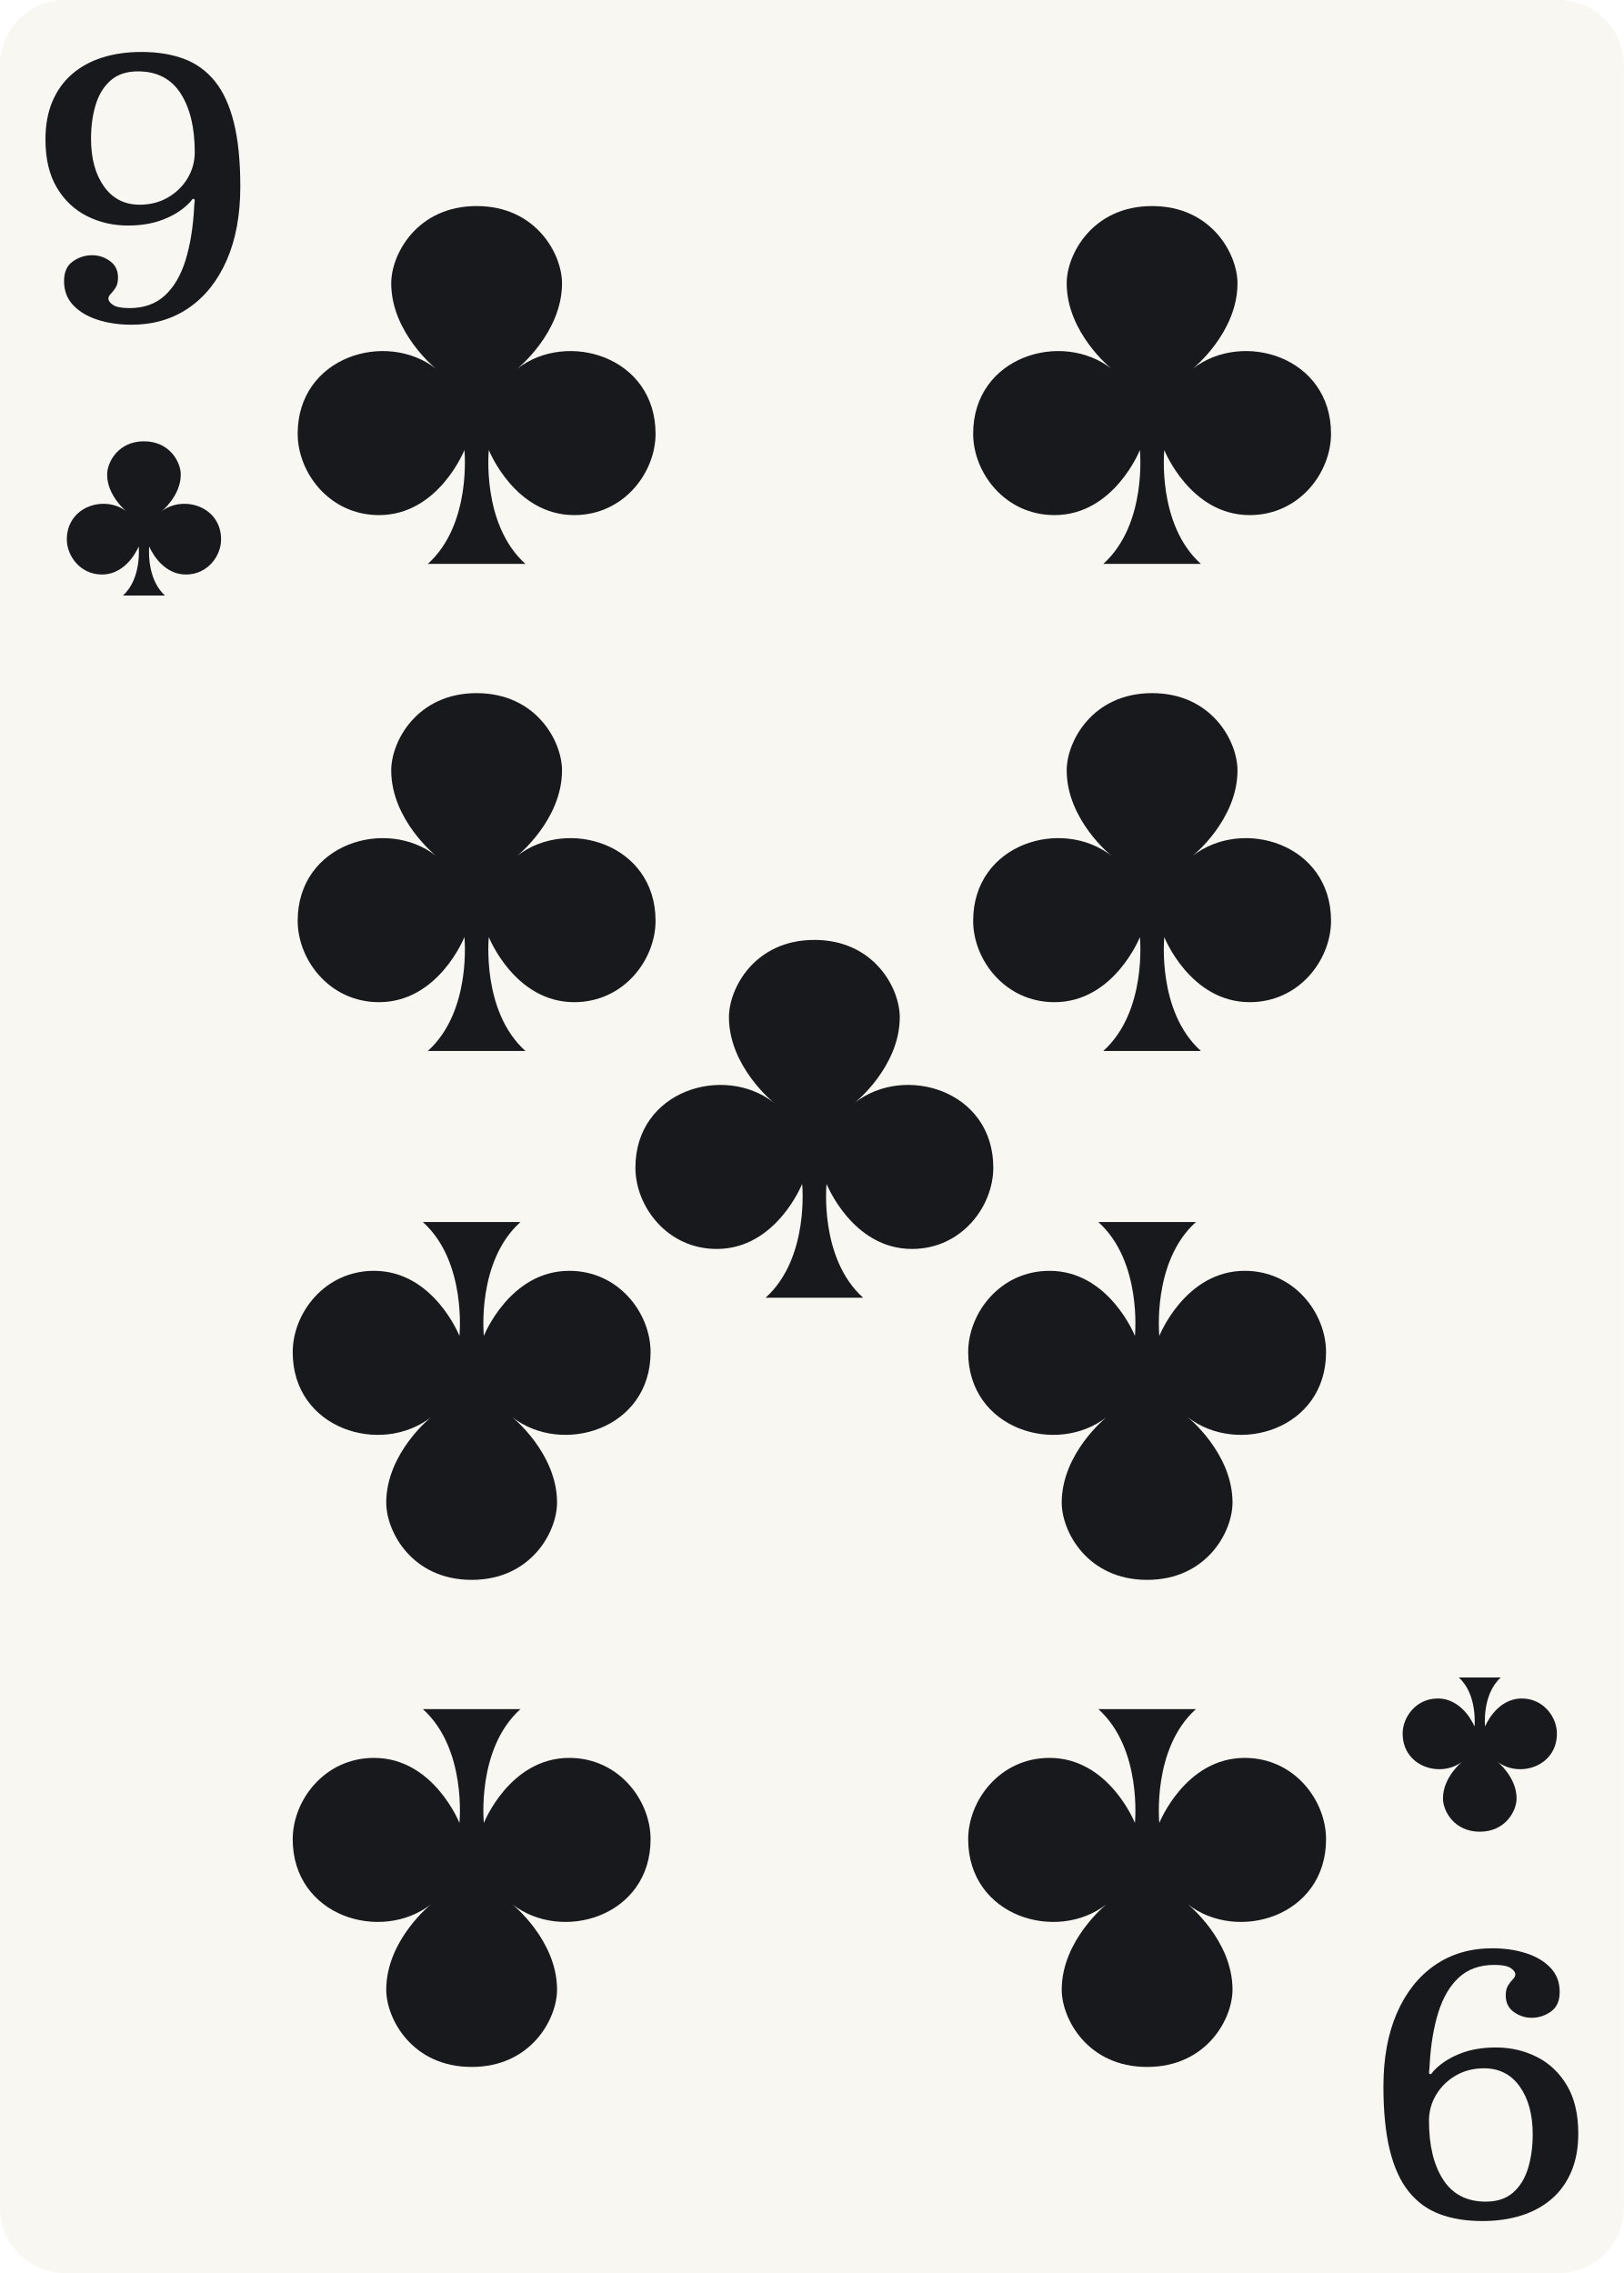
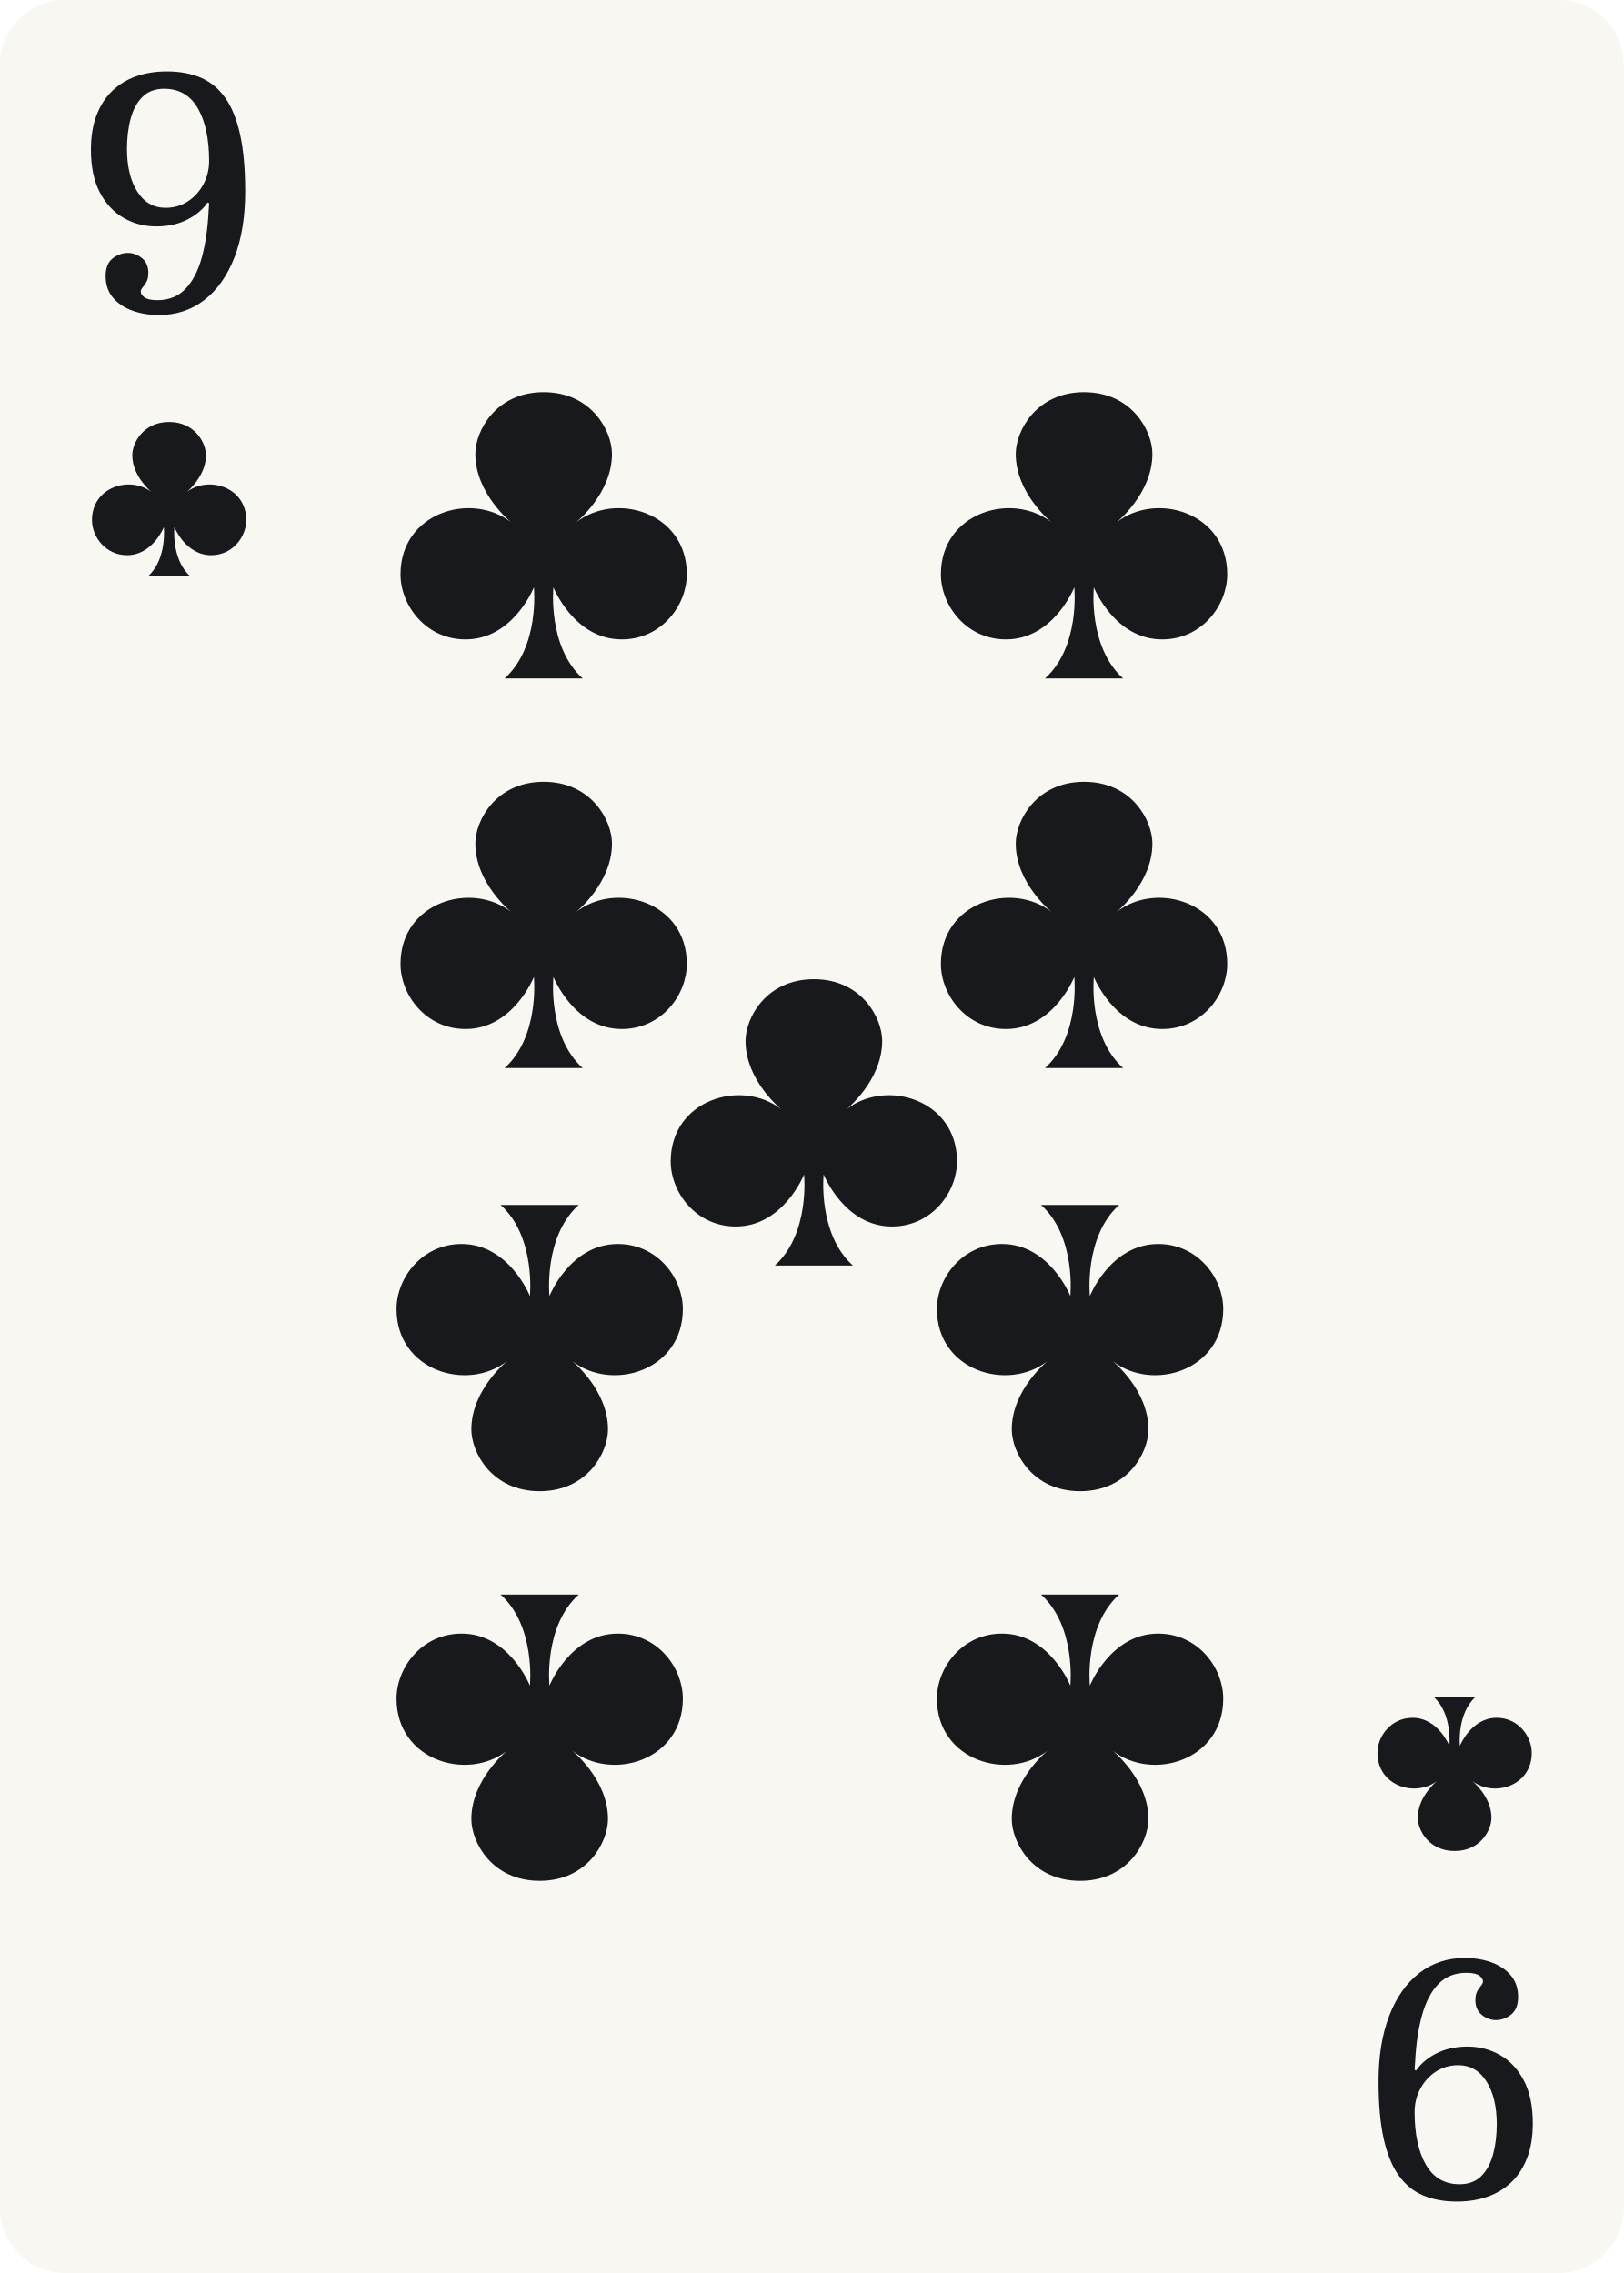
<svg xmlns="http://www.w3.org/2000/svg" width="250" height="350" viewBox="0 0 250 350">
  <rect width="250" height="350" rx="10" fill="#f8f7f2" />
  <g fill="#17191c">
-     <g>
-       <svg x="44.0" y="31.0" width="58" height="62" viewBox="38 14 20 21">
-         <path d="m 50.291,22.698 c 0,0 2.375,-1.9 2.375,-4.534 0,-1.542 -1.369,-4.102 -4.534,-4.102 -3.165,0 -4.534,2.561 -4.534,4.102 0,2.634 2.375,4.534 2.375,4.534 -2.638,-2.055 -7.341,-0.652 -7.341,3.455 0,2.056 1.68,4.318 4.318,4.318 3.165,0 4.534,-3.455 4.534,-3.455 0,0 0.402,3.938 -1.943,6.046 h 5.182 c -2.345,-2.107 -1.943,-6.046 -1.943,-6.046 0,0 1.369,3.455 4.534,3.455 2.639,0 4.318,-2.263 4.318,-4.318 0,-4.107 -4.703,-5.51 -7.341,-3.455 z" />
-       </svg>
+     <g transform="translate(125 175) scale(.8) translate(-125 -175)">
+       <g>
+         <svg x="44.0" y="31.0" width="58" height="62" viewBox="38 14 20 21">
+           <path d="m 50.291,22.698 c 0,0 2.375,-1.9 2.375,-4.534 0,-1.542 -1.369,-4.102 -4.534,-4.102 -3.165,0 -4.534,2.561 -4.534,4.102 0,2.634 2.375,4.534 2.375,4.534 -2.638,-2.055 -7.341,-0.652 -7.341,3.455 0,2.056 1.68,4.318 4.318,4.318 3.165,0 4.534,-3.455 4.534,-3.455 0,0 0.402,3.938 -1.943,6.046 h 5.182 c -2.345,-2.107 -1.943,-6.046 -1.943,-6.046 0,0 1.369,3.455 4.534,3.455 2.639,0 4.318,-2.263 4.318,-4.318 0,-4.107 -4.703,-5.51 -7.341,-3.455 z" />
+         </svg>
+       </g>
+       <g>
+         <svg x="44.0" y="106.0" width="58" height="62" viewBox="38 14 20 21">
+           <path d="m 50.291,22.698 c 0,0 2.375,-1.9 2.375,-4.534 0,-1.542 -1.369,-4.102 -4.534,-4.102 -3.165,0 -4.534,2.561 -4.534,4.102 0,2.634 2.375,4.534 2.375,4.534 -2.638,-2.055 -7.341,-0.652 -7.341,3.455 0,2.056 1.68,4.318 4.318,4.318 3.165,0 4.534,-3.455 4.534,-3.455 0,0 0.402,3.938 -1.943,6.046 h 5.182 c -2.345,-2.107 -1.943,-6.046 -1.943,-6.046 0,0 1.369,3.455 4.534,3.455 2.639,0 4.318,-2.263 4.318,-4.318 0,-4.107 -4.703,-5.51 -7.341,-3.455 z" />
+         </svg>
+       </g>
+       <g transform="rotate(180 73 213)">
+         <svg x="44.0" y="182.0" width="58" height="62" viewBox="38 14 20 21">
+           <path d="m 50.291,22.698 c 0,0 2.375,-1.9 2.375,-4.534 0,-1.542 -1.369,-4.102 -4.534,-4.102 -3.165,0 -4.534,2.561 -4.534,4.102 0,2.634 2.375,4.534 2.375,4.534 -2.638,-2.055 -7.341,-0.652 -7.341,3.455 0,2.056 1.68,4.318 4.318,4.318 3.165,0 4.534,-3.455 4.534,-3.455 0,0 0.402,3.938 -1.943,6.046 h 5.182 c -2.345,-2.107 -1.943,-6.046 -1.943,-6.046 0,0 1.369,3.455 4.534,3.455 2.639,0 4.318,-2.263 4.318,-4.318 0,-4.107 -4.703,-5.51 -7.341,-3.455 z" />
+         </svg>
+       </g>
+       <g transform="rotate(180 73 288)">
+         <svg x="44.0" y="257.0" width="58" height="62" viewBox="38 14 20 21">
+           <path d="m 50.291,22.698 c 0,0 2.375,-1.9 2.375,-4.534 0,-1.542 -1.369,-4.102 -4.534,-4.102 -3.165,0 -4.534,2.561 -4.534,4.102 0,2.634 2.375,4.534 2.375,4.534 -2.638,-2.055 -7.341,-0.652 -7.341,3.455 0,2.056 1.68,4.318 4.318,4.318 3.165,0 4.534,-3.455 4.534,-3.455 0,0 0.402,3.938 -1.943,6.046 h 5.182 c -2.345,-2.107 -1.943,-6.046 -1.943,-6.046 0,0 1.369,3.455 4.534,3.455 2.639,0 4.318,-2.263 4.318,-4.318 0,-4.107 -4.703,-5.51 -7.341,-3.455 z" />
+         </svg>
+       </g>
+       <g>
+         <svg x="148.0" y="31.0" width="58" height="62" viewBox="38 14 20 21">
+           <path d="m 50.291,22.698 c 0,0 2.375,-1.9 2.375,-4.534 0,-1.542 -1.369,-4.102 -4.534,-4.102 -3.165,0 -4.534,2.561 -4.534,4.102 0,2.634 2.375,4.534 2.375,4.534 -2.638,-2.055 -7.341,-0.652 -7.341,3.455 0,2.056 1.68,4.318 4.318,4.318 3.165,0 4.534,-3.455 4.534,-3.455 0,0 0.402,3.938 -1.943,6.046 h 5.182 c -2.345,-2.107 -1.943,-6.046 -1.943,-6.046 0,0 1.369,3.455 4.534,3.455 2.639,0 4.318,-2.263 4.318,-4.318 0,-4.107 -4.703,-5.51 -7.341,-3.455 z" />
+         </svg>
+       </g>
+       <g>
+         <svg x="148.0" y="106.0" width="58" height="62" viewBox="38 14 20 21">
+           <path d="m 50.291,22.698 c 0,0 2.375,-1.9 2.375,-4.534 0,-1.542 -1.369,-4.102 -4.534,-4.102 -3.165,0 -4.534,2.561 -4.534,4.102 0,2.634 2.375,4.534 2.375,4.534 -2.638,-2.055 -7.341,-0.652 -7.341,3.455 0,2.056 1.68,4.318 4.318,4.318 3.165,0 4.534,-3.455 4.534,-3.455 0,0 0.402,3.938 -1.943,6.046 h 5.182 c -2.345,-2.107 -1.943,-6.046 -1.943,-6.046 0,0 1.369,3.455 4.534,3.455 2.639,0 4.318,-2.263 4.318,-4.318 0,-4.107 -4.703,-5.51 -7.341,-3.455 z" />
+         </svg>
+       </g>
+       <g transform="rotate(180 177 213)">
+         <svg x="148.0" y="182.0" width="58" height="62" viewBox="38 14 20 21">
+           <path d="m 50.291,22.698 c 0,0 2.375,-1.9 2.375,-4.534 0,-1.542 -1.369,-4.102 -4.534,-4.102 -3.165,0 -4.534,2.561 -4.534,4.102 0,2.634 2.375,4.534 2.375,4.534 -2.638,-2.055 -7.341,-0.652 -7.341,3.455 0,2.056 1.68,4.318 4.318,4.318 3.165,0 4.534,-3.455 4.534,-3.455 0,0 0.402,3.938 -1.943,6.046 h 5.182 c -2.345,-2.107 -1.943,-6.046 -1.943,-6.046 0,0 1.369,3.455 4.534,3.455 2.639,0 4.318,-2.263 4.318,-4.318 0,-4.107 -4.703,-5.51 -7.341,-3.455 z" />
+         </svg>
+       </g>
+       <g transform="rotate(180 177 288)">
+         <svg x="148.0" y="257.0" width="58" height="62" viewBox="38 14 20 21">
+           <path d="m 50.291,22.698 c 0,0 2.375,-1.9 2.375,-4.534 0,-1.542 -1.369,-4.102 -4.534,-4.102 -3.165,0 -4.534,2.561 -4.534,4.102 0,2.634 2.375,4.534 2.375,4.534 -2.638,-2.055 -7.341,-0.652 -7.341,3.455 0,2.056 1.68,4.318 4.318,4.318 3.165,0 4.534,-3.455 4.534,-3.455 0,0 0.402,3.938 -1.943,6.046 h 5.182 c -2.345,-2.107 -1.943,-6.046 -1.943,-6.046 0,0 1.369,3.455 4.534,3.455 2.639,0 4.318,-2.263 4.318,-4.318 0,-4.107 -4.703,-5.51 -7.341,-3.455 z" />
+         </svg>
+       </g>
+       <g>
+         <svg x="96.0" y="144.0" width="58" height="62" viewBox="38 14 20 21">
+           <path d="m 50.291,22.698 c 0,0 2.375,-1.9 2.375,-4.534 0,-1.542 -1.369,-4.102 -4.534,-4.102 -3.165,0 -4.534,2.561 -4.534,4.102 0,2.634 2.375,4.534 2.375,4.534 -2.638,-2.055 -7.341,-0.652 -7.341,3.455 0,2.056 1.68,4.318 4.318,4.318 3.165,0 4.534,-3.455 4.534,-3.455 0,0 0.402,3.938 -1.943,6.046 h 5.182 c -2.345,-2.107 -1.943,-6.046 -1.943,-6.046 0,0 1.369,3.455 4.534,3.455 2.639,0 4.318,-2.263 4.318,-4.318 0,-4.107 -4.703,-5.51 -7.341,-3.455 z" />
+         </svg>
+       </g>
    </g>
-     <g>
-       <svg x="44.0" y="106.0" width="58" height="62" viewBox="38 14 20 21">
-         <path d="m 50.291,22.698 c 0,0 2.375,-1.9 2.375,-4.534 0,-1.542 -1.369,-4.102 -4.534,-4.102 -3.165,0 -4.534,2.561 -4.534,4.102 0,2.634 2.375,4.534 2.375,4.534 -2.638,-2.055 -7.341,-0.652 -7.341,3.455 0,2.056 1.68,4.318 4.318,4.318 3.165,0 4.534,-3.455 4.534,-3.455 0,0 0.402,3.938 -1.943,6.046 h 5.182 c -2.345,-2.107 -1.943,-6.046 -1.943,-6.046 0,0 1.369,3.455 4.534,3.455 2.639,0 4.318,-2.263 4.318,-4.318 0,-4.107 -4.703,-5.51 -7.341,-3.455 z" />
-       </svg>
-     </g>
-     <g transform="rotate(180 73 213)">
-       <svg x="44.0" y="182.0" width="58" height="62" viewBox="38 14 20 21">
-         <path d="m 50.291,22.698 c 0,0 2.375,-1.9 2.375,-4.534 0,-1.542 -1.369,-4.102 -4.534,-4.102 -3.165,0 -4.534,2.561 -4.534,4.102 0,2.634 2.375,4.534 2.375,4.534 -2.638,-2.055 -7.341,-0.652 -7.341,3.455 0,2.056 1.68,4.318 4.318,4.318 3.165,0 4.534,-3.455 4.534,-3.455 0,0 0.402,3.938 -1.943,6.046 h 5.182 c -2.345,-2.107 -1.943,-6.046 -1.943,-6.046 0,0 1.369,3.455 4.534,3.455 2.639,0 4.318,-2.263 4.318,-4.318 0,-4.107 -4.703,-5.51 -7.341,-3.455 z" />
-       </svg>
-     </g>
-     <g transform="rotate(180 73 288)">
-       <svg x="44.0" y="257.0" width="58" height="62" viewBox="38 14 20 21">
-         <path d="m 50.291,22.698 c 0,0 2.375,-1.9 2.375,-4.534 0,-1.542 -1.369,-4.102 -4.534,-4.102 -3.165,0 -4.534,2.561 -4.534,4.102 0,2.634 2.375,4.534 2.375,4.534 -2.638,-2.055 -7.341,-0.652 -7.341,3.455 0,2.056 1.68,4.318 4.318,4.318 3.165,0 4.534,-3.455 4.534,-3.455 0,0 0.402,3.938 -1.943,6.046 h 5.182 c -2.345,-2.107 -1.943,-6.046 -1.943,-6.046 0,0 1.369,3.455 4.534,3.455 2.639,0 4.318,-2.263 4.318,-4.318 0,-4.107 -4.703,-5.51 -7.341,-3.455 z" />
-       </svg>
-     </g>
-     <g>
-       <svg x="148.0" y="31.0" width="58" height="62" viewBox="38 14 20 21">
-         <path d="m 50.291,22.698 c 0,0 2.375,-1.9 2.375,-4.534 0,-1.542 -1.369,-4.102 -4.534,-4.102 -3.165,0 -4.534,2.561 -4.534,4.102 0,2.634 2.375,4.534 2.375,4.534 -2.638,-2.055 -7.341,-0.652 -7.341,3.455 0,2.056 1.68,4.318 4.318,4.318 3.165,0 4.534,-3.455 4.534,-3.455 0,0 0.402,3.938 -1.943,6.046 h 5.182 c -2.345,-2.107 -1.943,-6.046 -1.943,-6.046 0,0 1.369,3.455 4.534,3.455 2.639,0 4.318,-2.263 4.318,-4.318 0,-4.107 -4.703,-5.51 -7.341,-3.455 z" />
-       </svg>
-     </g>
-     <g>
-       <svg x="148.0" y="106.0" width="58" height="62" viewBox="38 14 20 21">
-         <path d="m 50.291,22.698 c 0,0 2.375,-1.9 2.375,-4.534 0,-1.542 -1.369,-4.102 -4.534,-4.102 -3.165,0 -4.534,2.561 -4.534,4.102 0,2.634 2.375,4.534 2.375,4.534 -2.638,-2.055 -7.341,-0.652 -7.341,3.455 0,2.056 1.68,4.318 4.318,4.318 3.165,0 4.534,-3.455 4.534,-3.455 0,0 0.402,3.938 -1.943,6.046 h 5.182 c -2.345,-2.107 -1.943,-6.046 -1.943,-6.046 0,0 1.369,3.455 4.534,3.455 2.639,0 4.318,-2.263 4.318,-4.318 0,-4.107 -4.703,-5.51 -7.341,-3.455 z" />
-       </svg>
-     </g>
-     <g transform="rotate(180 177 213)">
-       <svg x="148.0" y="182.0" width="58" height="62" viewBox="38 14 20 21">
-         <path d="m 50.291,22.698 c 0,0 2.375,-1.9 2.375,-4.534 0,-1.542 -1.369,-4.102 -4.534,-4.102 -3.165,0 -4.534,2.561 -4.534,4.102 0,2.634 2.375,4.534 2.375,4.534 -2.638,-2.055 -7.341,-0.652 -7.341,3.455 0,2.056 1.68,4.318 4.318,4.318 3.165,0 4.534,-3.455 4.534,-3.455 0,0 0.402,3.938 -1.943,6.046 h 5.182 c -2.345,-2.107 -1.943,-6.046 -1.943,-6.046 0,0 1.369,3.455 4.534,3.455 2.639,0 4.318,-2.263 4.318,-4.318 0,-4.107 -4.703,-5.51 -7.341,-3.455 z" />
-       </svg>
-     </g>
-     <g transform="rotate(180 177 288)">
-       <svg x="148.0" y="257.0" width="58" height="62" viewBox="38 14 20 21">
-         <path d="m 50.291,22.698 c 0,0 2.375,-1.9 2.375,-4.534 0,-1.542 -1.369,-4.102 -4.534,-4.102 -3.165,0 -4.534,2.561 -4.534,4.102 0,2.634 2.375,4.534 2.375,4.534 -2.638,-2.055 -7.341,-0.652 -7.341,3.455 0,2.056 1.68,4.318 4.318,4.318 3.165,0 4.534,-3.455 4.534,-3.455 0,0 0.402,3.938 -1.943,6.046 h 5.182 c -2.345,-2.107 -1.943,-6.046 -1.943,-6.046 0,0 1.369,3.455 4.534,3.455 2.639,0 4.318,-2.263 4.318,-4.318 0,-4.107 -4.703,-5.51 -7.341,-3.455 z" />
-       </svg>
-     </g>
-     <g>
-       <svg x="96.0" y="144.0" width="58" height="62" viewBox="38 14 20 21">
-         <path d="m 50.291,22.698 c 0,0 2.375,-1.9 2.375,-4.534 0,-1.542 -1.369,-4.102 -4.534,-4.102 -3.165,0 -4.534,2.561 -4.534,4.102 0,2.634 2.375,4.534 2.375,4.534 -2.638,-2.055 -7.341,-0.652 -7.341,3.455 0,2.056 1.68,4.318 4.318,4.318 3.165,0 4.534,-3.455 4.534,-3.455 0,0 0.402,3.938 -1.943,6.046 h 5.182 c -2.345,-2.107 -1.943,-6.046 -1.943,-6.046 0,0 1.369,3.455 4.534,3.455 2.639,0 4.318,-2.263 4.318,-4.318 0,-4.107 -4.703,-5.51 -7.341,-3.455 z" />
-       </svg>
-     </g>
-     <g data-card-value="Besley" transform="translate(5.153849 49.45455) scale(0.03076918 -0.02727273)">
+     <g data-card-value="Besley" transform="translate(12.53859 48.02234) scale(0.0243568 -0.0243568)">
      <path d="M375.001 127.8Q375.001 140.8 387.001 154.5Q399.001 168.2 411.001 189.401Q423.001 210.601 423.001 246.601Q423.001 306.801 382.501 339.601Q342.001 372.401 293.6 372.401Q241.2 372.401 197.1 337.501Q153 302.601 153 226.4Q153 144.4 199.17 89.8Q245.34 35.2 321.87 7.6Q398.4 -20.0 490.201 -20.0Q654.701 -20.0 777.121 75.0Q899.541 170.0 967.271 345.0Q1035.002 520.0 1035.002 760.0Q1035.002 974.0 1002.981 1120.0Q970.961 1266.0 908.171 1354.0Q845.381 1442.0 753.291 1481.0Q661.201 1520.0 540.201 1520.0Q433.221 1520.0 345.281 1488.78Q257.34 1457.56 193.55 1395.49Q129.76 1333.42 94.88 1240.94Q60.0 1148.46 60.0 1025.8Q60.0 862.2 116.62 754.61Q173.24 647.02 267.22 593.51Q361.2 540.0 472.2 540.0Q570.92 540.0 646.97 572.86Q723.02 605.72 773.44 660.58Q786.72 674.72 791.79 683.86Q796.86 693.0 803 689.86Q808 686.86 806.43 675.72Q804.86 664.58 803.86 639.44Q795.58 469.14 760.16 341.66Q724.74 214.18 656.48 143.99Q588.22 73.8 480.201 73.8Q422.321 73.8 398.661 91.3Q375.001 108.8 375.001 127.8ZM288.001 1030.0Q288.001 1136.2 311.501 1222.51Q335.001 1308.819 386.601 1359.609Q438.201 1410.399 523.001 1410.399Q664.581 1410.399 735.79 1286.85Q807 1163.3 807 954.001Q807 874.001 770.9 806.401Q734.8 738.801 672.601 698.201Q610.401 657.601 531.601 657.601Q417.921 657.601 352.961 760.401Q288.001 863.2 288.001 1030.0Z" />
    </g>
    <g>
-       <svg x="9.5" y="67.5" width="25" height="27" viewBox="38 14 20 21">
+       <svg x="13.374" y="64.521" width="25" height="27" viewBox="38 14 20 21">
        <path d="m 50.291,22.698 c 0,0 2.375,-1.9 2.375,-4.534 0,-1.542 -1.369,-4.102 -4.534,-4.102 -3.165,0 -4.534,2.561 -4.534,4.102 0,2.634 2.375,4.534 2.375,4.534 -2.638,-2.055 -7.341,-0.652 -7.341,3.455 0,2.056 1.68,4.318 4.318,4.318 3.165,0 4.534,-3.455 4.534,-3.455 0,0 0.402,3.938 -1.943,6.046 h 5.182 c -2.345,-2.107 -1.943,-6.046 -1.943,-6.046 0,0 1.369,3.455 4.534,3.455 2.639,0 4.318,-2.263 4.318,-4.318 0,-4.107 -4.703,-5.51 -7.341,-3.455 z" />
      </svg>
    </g>
    <g transform="rotate(180 125 175)">
-       <g data-card-value="Besley" transform="translate(5.153849 49.45455) scale(0.03076918 -0.02727273)">
+       <g data-card-value="Besley" transform="translate(12.53859 48.02234) scale(0.0243568 -0.0243568)">
        <path d="M375.001 127.8Q375.001 140.8 387.001 154.5Q399.001 168.2 411.001 189.401Q423.001 210.601 423.001 246.601Q423.001 306.801 382.501 339.601Q342.001 372.401 293.6 372.401Q241.2 372.401 197.1 337.501Q153 302.601 153 226.4Q153 144.4 199.17 89.8Q245.34 35.2 321.87 7.6Q398.4 -20.0 490.201 -20.0Q654.701 -20.0 777.121 75.0Q899.541 170.0 967.271 345.0Q1035.002 520.0 1035.002 760.0Q1035.002 974.0 1002.981 1120.0Q970.961 1266.0 908.171 1354.0Q845.381 1442.0 753.291 1481.0Q661.201 1520.0 540.201 1520.0Q433.221 1520.0 345.281 1488.78Q257.34 1457.56 193.55 1395.49Q129.76 1333.42 94.88 1240.94Q60.0 1148.46 60.0 1025.8Q60.0 862.2 116.62 754.61Q173.24 647.02 267.22 593.51Q361.2 540.0 472.2 540.0Q570.92 540.0 646.97 572.86Q723.02 605.72 773.44 660.58Q786.72 674.72 791.79 683.86Q796.86 693.0 803 689.86Q808 686.86 806.43 675.72Q804.86 664.58 803.86 639.44Q795.58 469.14 760.16 341.66Q724.74 214.18 656.48 143.99Q588.22 73.8 480.201 73.8Q422.321 73.8 398.661 91.3Q375.001 108.8 375.001 127.8ZM288.001 1030.0Q288.001 1136.2 311.501 1222.51Q335.001 1308.819 386.601 1359.609Q438.201 1410.399 523.001 1410.399Q664.581 1410.399 735.79 1286.85Q807 1163.3 807 954.001Q807 874.001 770.9 806.401Q734.8 738.801 672.601 698.201Q610.401 657.601 531.601 657.601Q417.921 657.601 352.961 760.401Q288.001 863.2 288.001 1030.0Z" />
      </g>
      <g>
-         <svg x="9.5" y="67.5" width="25" height="27" viewBox="38 14 20 21">
+         <svg x="13.374" y="64.521" width="25" height="27" viewBox="38 14 20 21">
          <path d="m 50.291,22.698 c 0,0 2.375,-1.9 2.375,-4.534 0,-1.542 -1.369,-4.102 -4.534,-4.102 -3.165,0 -4.534,2.561 -4.534,4.102 0,2.634 2.375,4.534 2.375,4.534 -2.638,-2.055 -7.341,-0.652 -7.341,3.455 0,2.056 1.68,4.318 4.318,4.318 3.165,0 4.534,-3.455 4.534,-3.455 0,0 0.402,3.938 -1.943,6.046 h 5.182 c -2.345,-2.107 -1.943,-6.046 -1.943,-6.046 0,0 1.369,3.455 4.534,3.455 2.639,0 4.318,-2.263 4.318,-4.318 0,-4.107 -4.703,-5.51 -7.341,-3.455 z" />
        </svg>
      </g>
    </g>
  </g>
</svg>
